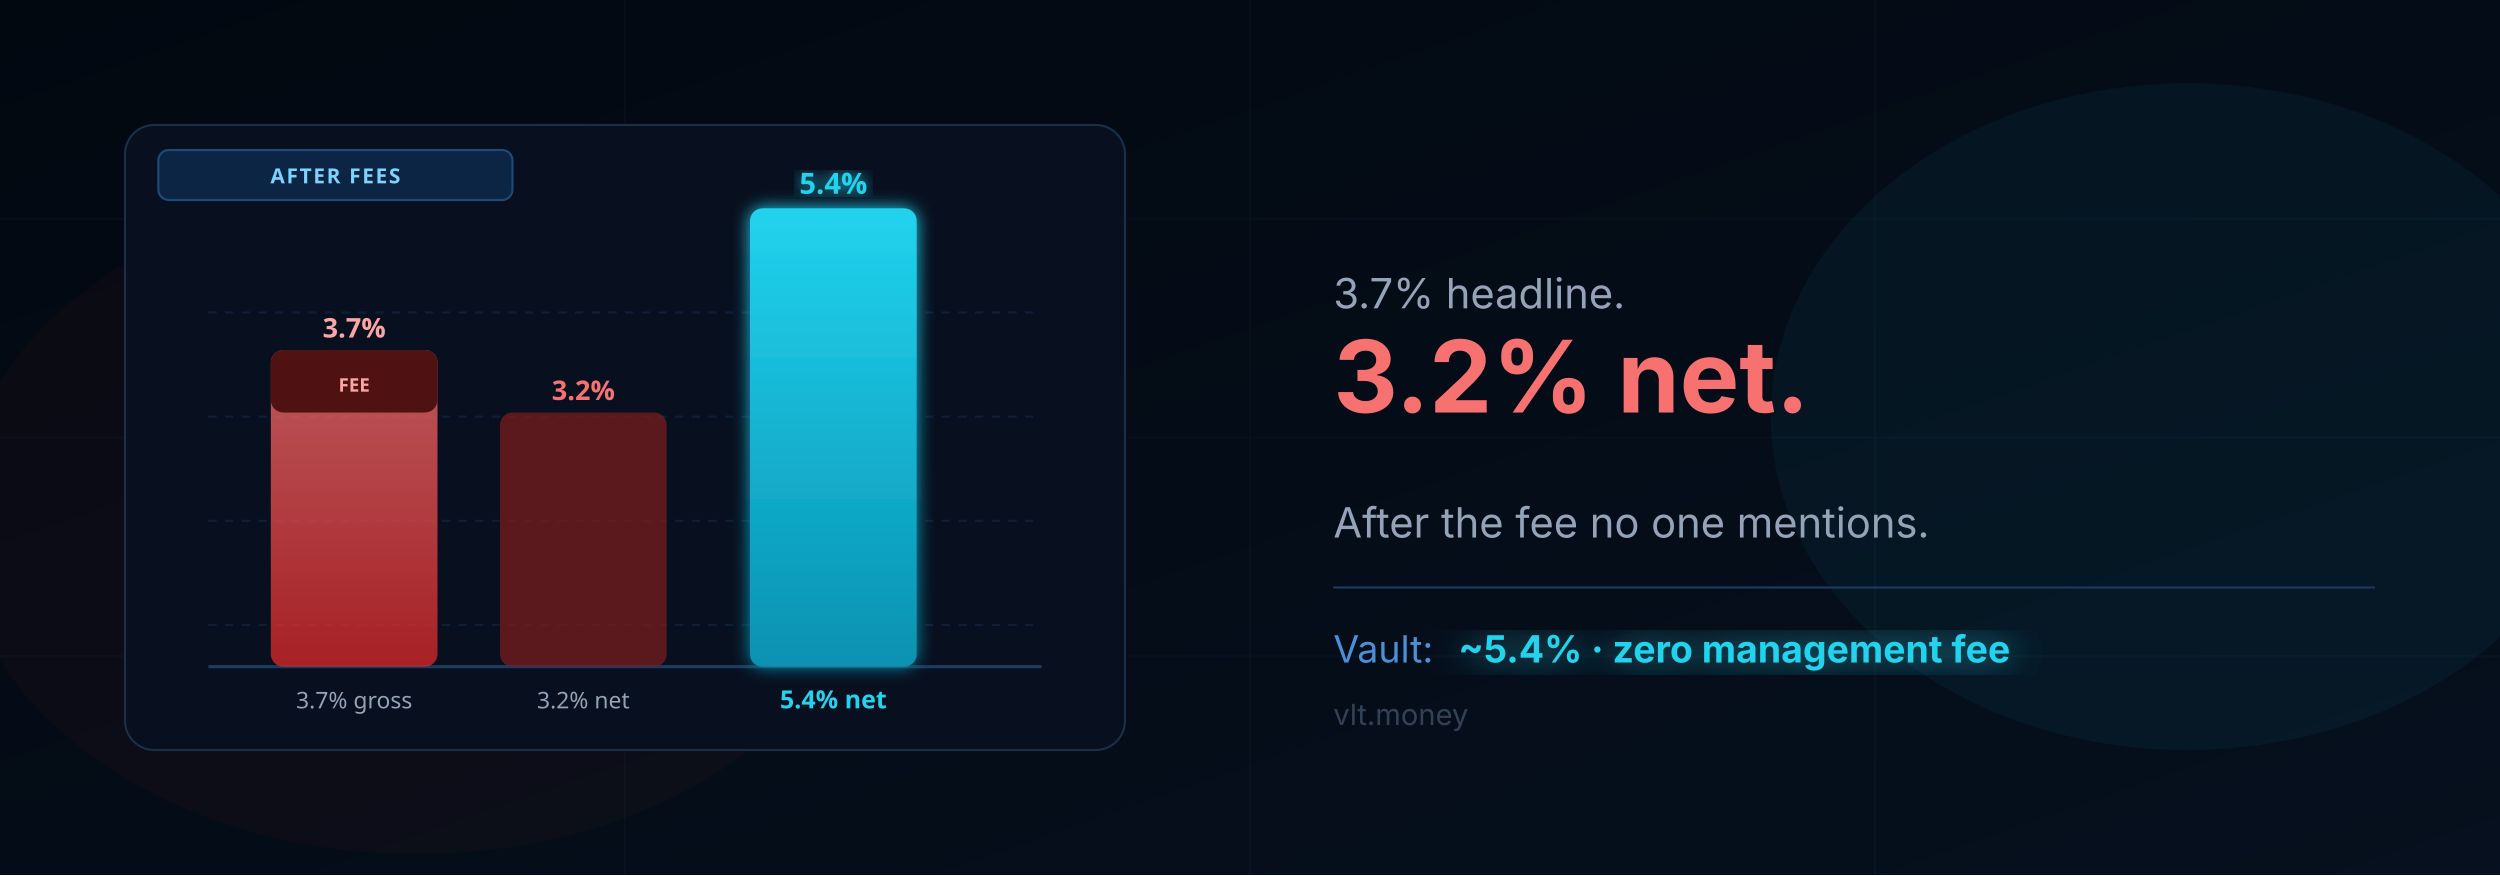
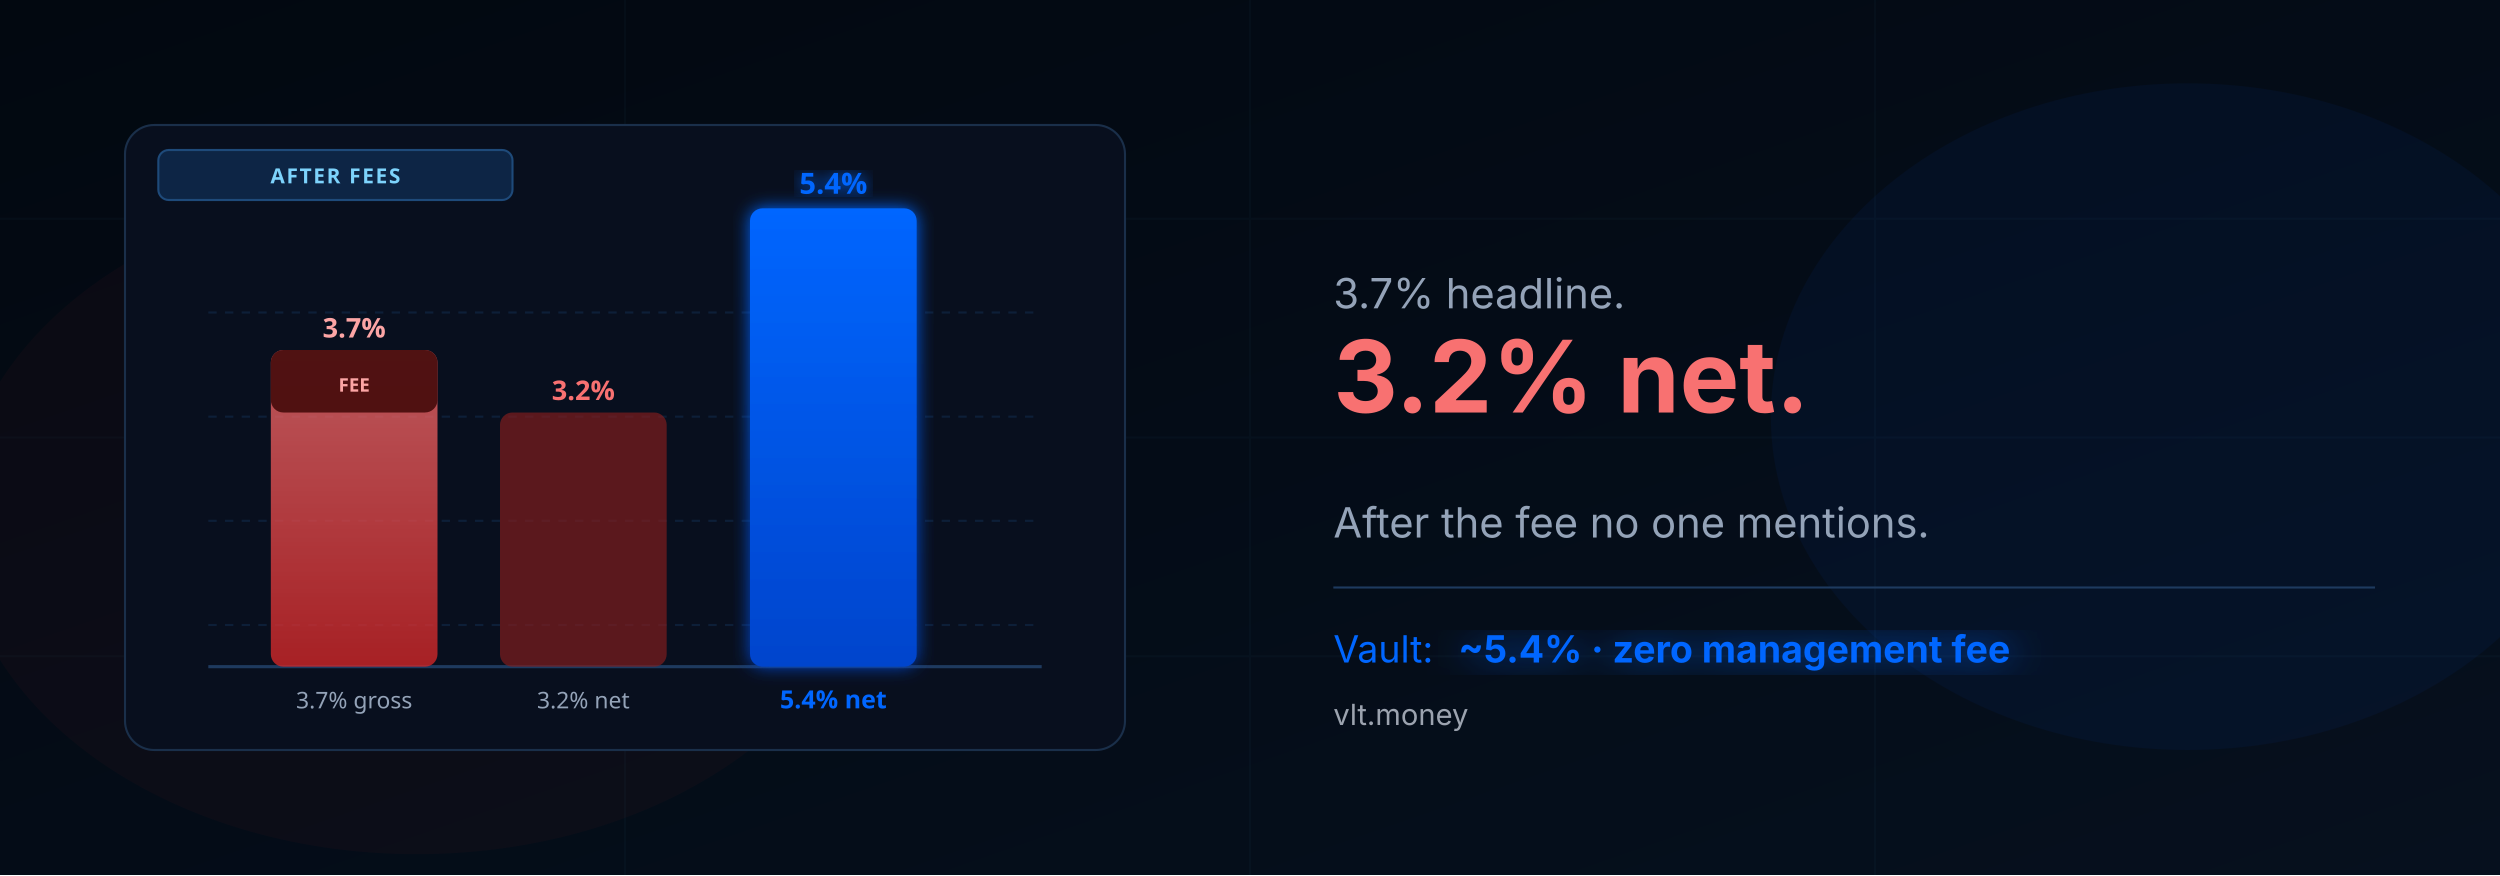
<svg xmlns="http://www.w3.org/2000/svg" viewBox="0 0 1200 420" width="1200" height="420">
  <defs>
    <linearGradient id="bg" x1="0%" y1="0%" x2="100%" y2="100%">
      <stop offset="0%" style="stop-color:#020810;stop-opacity:1" />
      <stop offset="100%" style="stop-color:#06101e;stop-opacity:1" />
    </linearGradient>
    <linearGradient id="barA" x1="0%" y1="0%" x2="0%" y2="100%">
      <stop offset="0%" style="stop-color:#f87171;stop-opacity:1" />
      <stop offset="100%" style="stop-color:#dc2626;stop-opacity:1" />
    </linearGradient>
    <linearGradient id="barB" x1="0%" y1="0%" x2="0%" y2="100%">
-       <stop offset="0%" style="stop-color:#22d3ee;stop-opacity:1" />
-       <stop offset="100%" style="stop-color:#0891b2;stop-opacity:1" />
+       <stop offset="0%" style="stop-color:#0066FF;stop-opacity:1" />
+       <stop offset="100%" style="stop-color:#0044CC;stop-opacity:1" />
    </linearGradient>
    <filter id="glow">
      <feGaussianBlur stdDeviation="4" result="coloredBlur" />
      <feMerge>
        <feMergeNode in="coloredBlur" />
        <feMergeNode in="SourceGraphic" />
      </feMerge>
    </filter>
    <filter id="softglow">
      <feGaussianBlur stdDeviation="10" result="coloredBlur" />
      <feMerge>
        <feMergeNode in="coloredBlur" />
        <feMergeNode in="SourceGraphic" />
      </feMerge>
    </filter>
  </defs>
  <rect width="1200" height="420" fill="url(#bg)" />
  <g opacity="0.035" stroke="#4a90d9" stroke-width="1">
    <line x1="0" y1="105" x2="1200" y2="105" />
    <line x1="0" y1="210" x2="1200" y2="210" />
    <line x1="0" y1="315" x2="1200" y2="315" />
    <line x1="300" y1="0" x2="300" y2="420" />
    <line x1="600" y1="0" x2="600" y2="420" />
    <line x1="900" y1="0" x2="900" y2="420" />
  </g>
  <ellipse cx="200" cy="250" rx="220" ry="160" fill="#7f1d1d" opacity="0.07" />
-   <ellipse cx="1050" cy="200" rx="200" ry="160" fill="#0891b2" opacity="0.07" />
+   <ellipse cx="1050" cy="200" rx="200" ry="160" fill="#0044CC" opacity="0.07" />
  <rect x="60" y="60" width="480" height="300" rx="14" fill="#080f1e" stroke="#1a2f4a" stroke-width="1" />
  <line x1="100" y1="320" x2="500" y2="320" stroke="#1e3a5f" stroke-width="1.5" />
  <line x1="100" y1="150" x2="500" y2="150" stroke="#0d1f38" stroke-width="1" stroke-dasharray="4,4" />
  <line x1="100" y1="200" x2="500" y2="200" stroke="#0d1f38" stroke-width="1" stroke-dasharray="4,4" />
  <line x1="100" y1="250" x2="500" y2="250" stroke="#0d1f38" stroke-width="1" stroke-dasharray="4,4" />
  <line x1="100" y1="300" x2="500" y2="300" stroke="#0d1f38" stroke-width="1" stroke-dasharray="4,4" />
  <rect x="130" y="168" width="80" height="152" rx="6" fill="url(#barA)" opacity="0.75" />
  <rect x="130" y="168" width="80" height="30" rx="6" fill="#450a0a" opacity="0.9" />
  <text x="170" y="188" font-family="system-ui, sans-serif" font-size="9" fill="#fca5a5" text-anchor="middle" font-weight="600">FEE</text>
  <rect x="240" y="198" width="80" height="122" rx="6" fill="#7f1d1d" opacity="0.7" />
  <rect x="360" y="100" width="80" height="220" rx="6" fill="url(#barB)" filter="url(#glow)" />
  <text x="170" y="340" font-family="system-ui, sans-serif" font-size="11" fill="#94a3b8" text-anchor="middle">3.7% gross</text>
  <text x="280" y="340" font-family="system-ui, sans-serif" font-size="11" fill="#94a3b8" text-anchor="middle">3.2% net</text>
-   <text x="400" y="340" font-family="system-ui, sans-serif" font-size="12" fill="#22d3ee" text-anchor="middle" font-weight="600">5.4% net</text>
+   <text x="400" y="340" font-family="system-ui, sans-serif" font-size="12" fill="#0066FF" text-anchor="middle" font-weight="600">5.4% net</text>
  <text x="170" y="162" font-family="system-ui, sans-serif" font-size="13" fill="#fca5a5" text-anchor="middle" font-weight="600">3.7%</text>
  <text x="280" y="192" font-family="system-ui, sans-serif" font-size="13" fill="#f87171" text-anchor="middle" font-weight="600">3.2%</text>
-   <text x="400" y="93" font-family="system-ui, sans-serif" font-size="14" fill="#22d3ee" text-anchor="middle" font-weight="700" filter="url(#glow)">5.4%</text>
+   <text x="400" y="93" font-family="system-ui, sans-serif" font-size="14" fill="#0066FF" text-anchor="middle" font-weight="700" filter="url(#glow)">5.4%</text>
  <rect x="76" y="72" width="170" height="24" rx="5" fill="#0d2545" stroke="#1e4a7a" stroke-width="1" />
  <text x="161" y="88" font-family="system-ui, sans-serif" font-size="10" fill="#7dd3fc" text-anchor="middle" font-weight="600" letter-spacing="0.8">AFTER FEES</text>
  <text x="640" y="148" font-family="system-ui, -apple-system, sans-serif" font-size="20" fill="#94a3b8" font-weight="400">3.7% headline.</text>
  <text x="640" y="198" font-family="system-ui, -apple-system, sans-serif" font-size="48" fill="#f87171" font-weight="700">3.2% net.</text>
  <text x="640" y="258" font-family="system-ui, -apple-system, sans-serif" font-size="20" fill="#94a3b8" font-weight="400">After the fee no one mentions.</text>
  <line x1="640" y1="282" x2="1140" y2="282" stroke="#1e3a5f" stroke-width="1" />
-   <text x="640" y="318" font-family="system-ui, -apple-system, sans-serif" font-size="18" fill="#4a90d9">Vault: </text>
-   <text x="700" y="318" font-family="system-ui, -apple-system, sans-serif" font-size="18" fill="#22d3ee" font-weight="700" filter="url(#softglow)">~5.4% · zero management fee</text>
-   <text x="640" y="348" font-family="system-ui, -apple-system, sans-serif" font-size="14" fill="#334155">vlt.money</text>
+   <text x="640" y="318" font-family="system-ui, -apple-system, sans-serif" font-size="18" fill="#0066FF">Vault: </text>
+   <text x="700" y="318" font-family="system-ui, -apple-system, sans-serif" font-size="18" fill="#0066FF" font-weight="700" filter="url(#softglow)">~5.4% · zero management fee</text>
+   <text x="640" y="348" font-family="system-ui, -apple-system, sans-serif" font-size="14" fill="#9CA3AF">vlt.money</text>
</svg>
